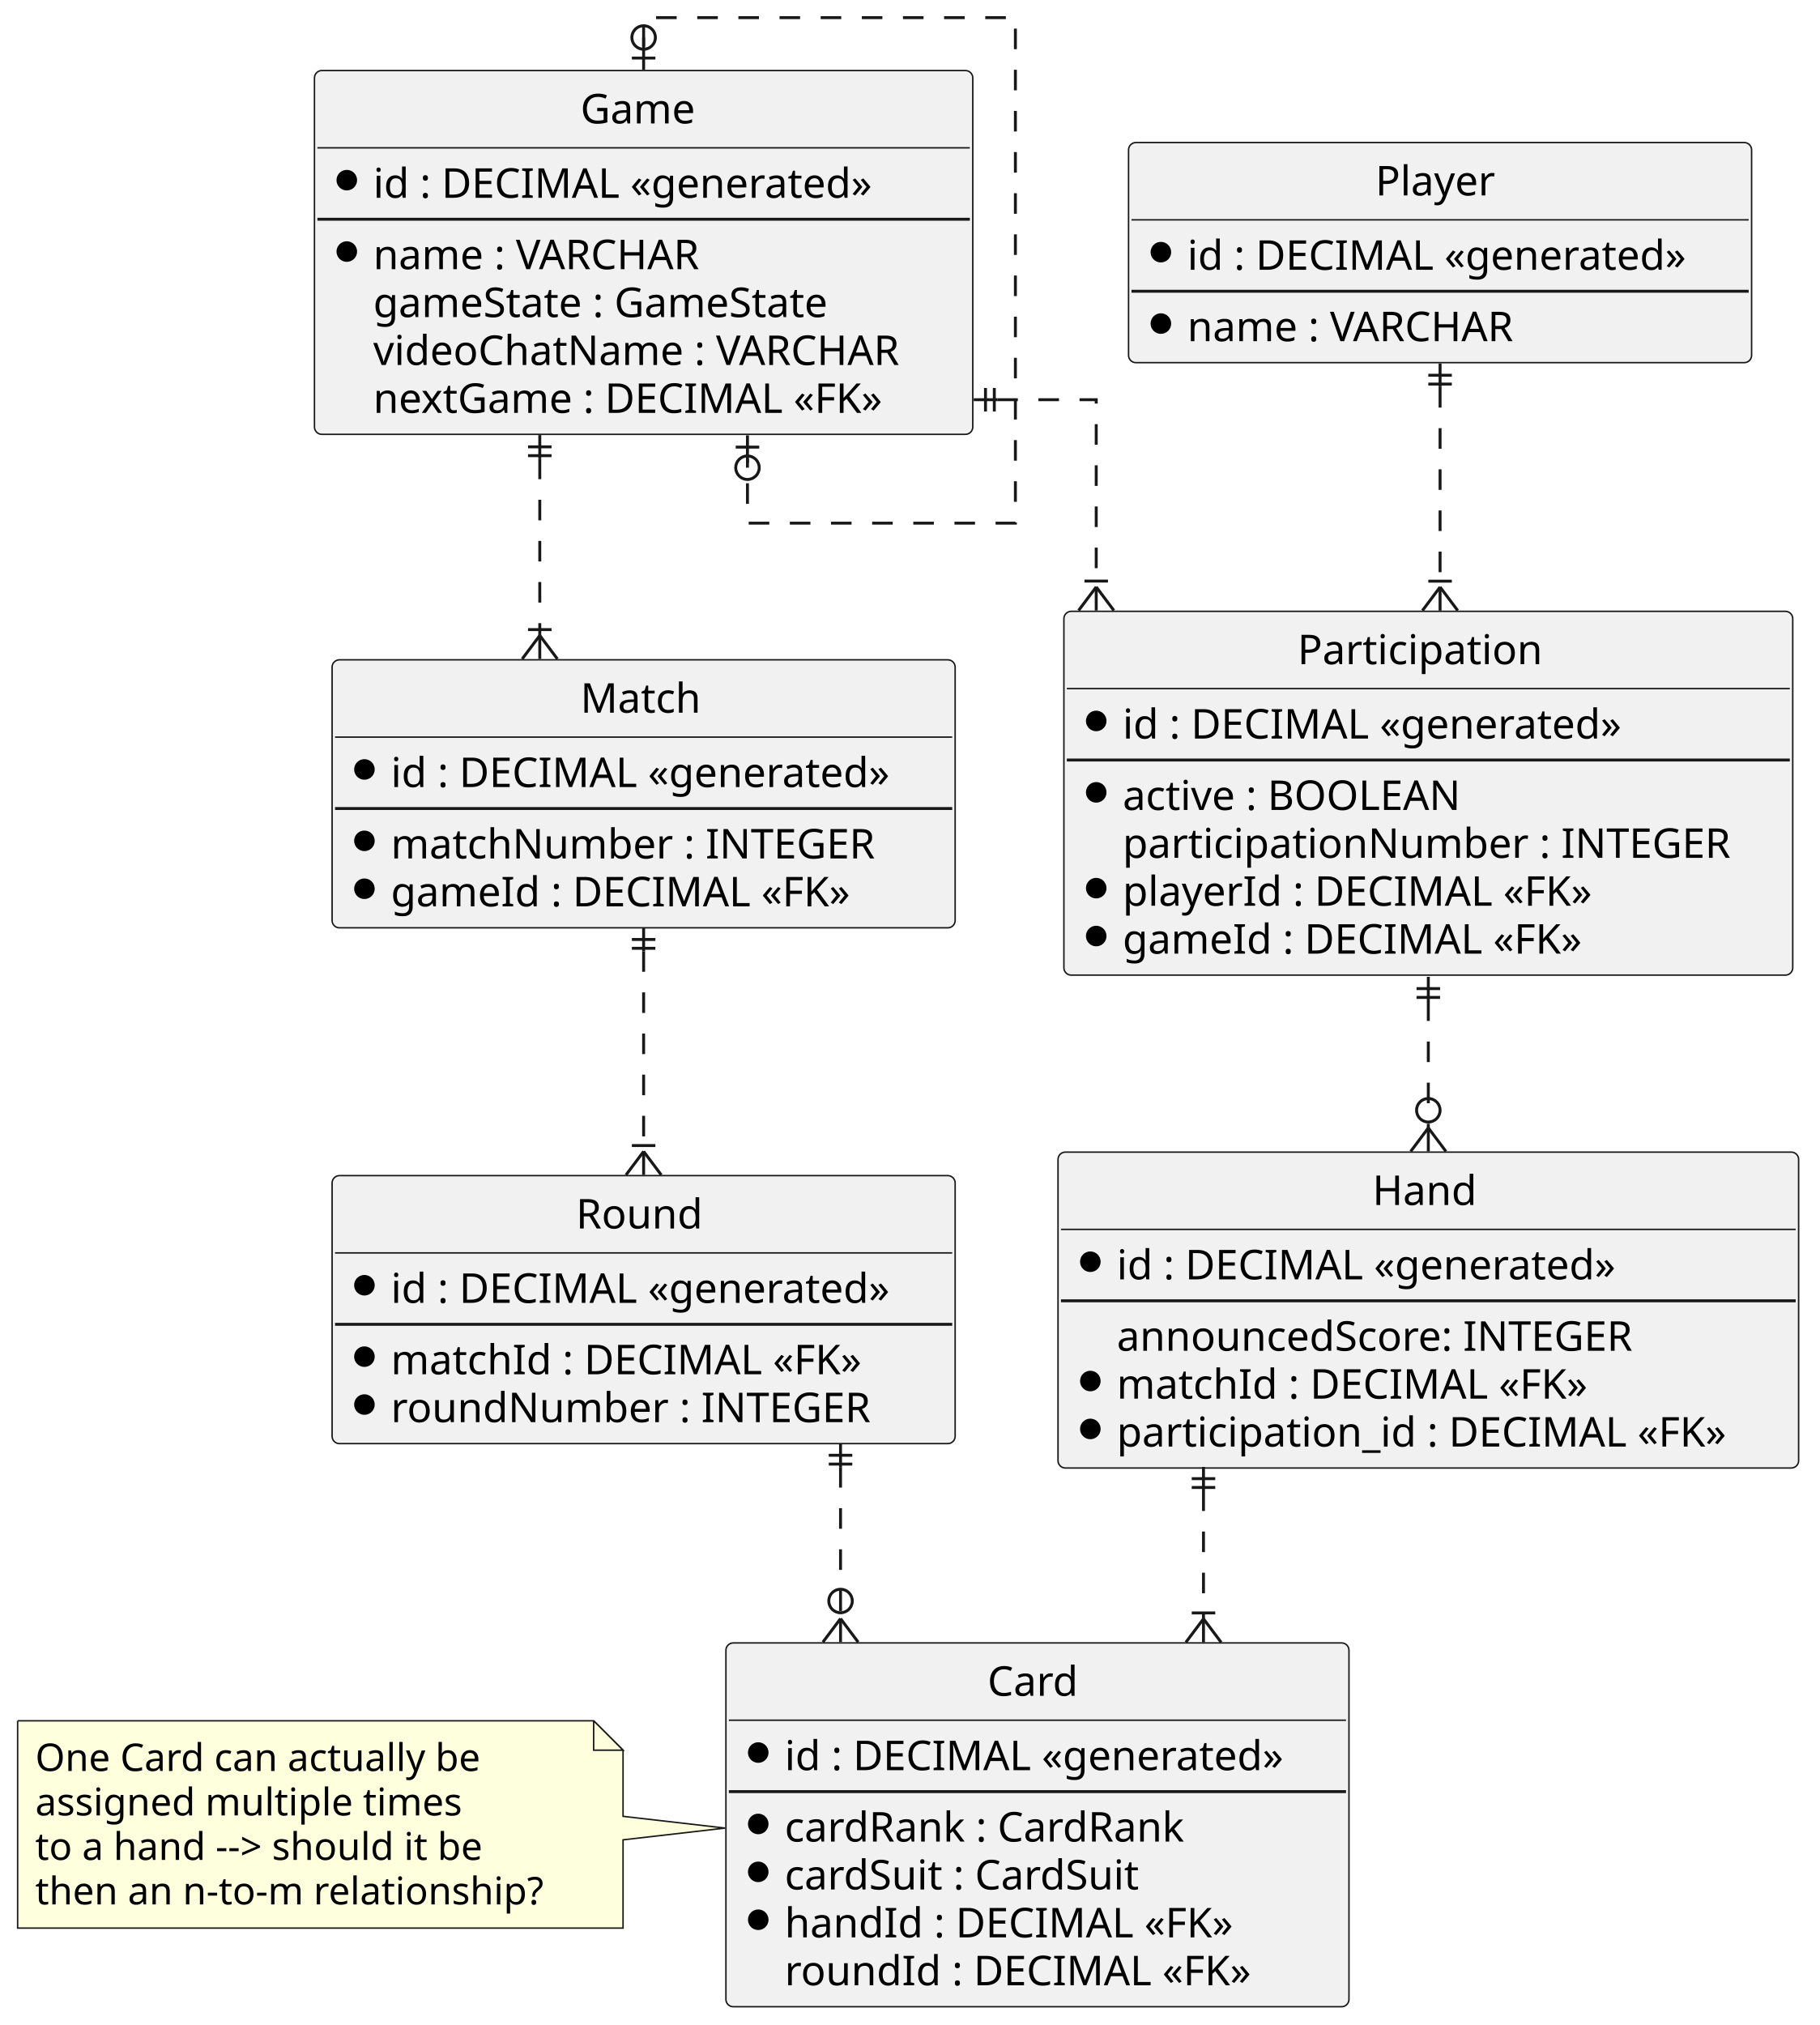
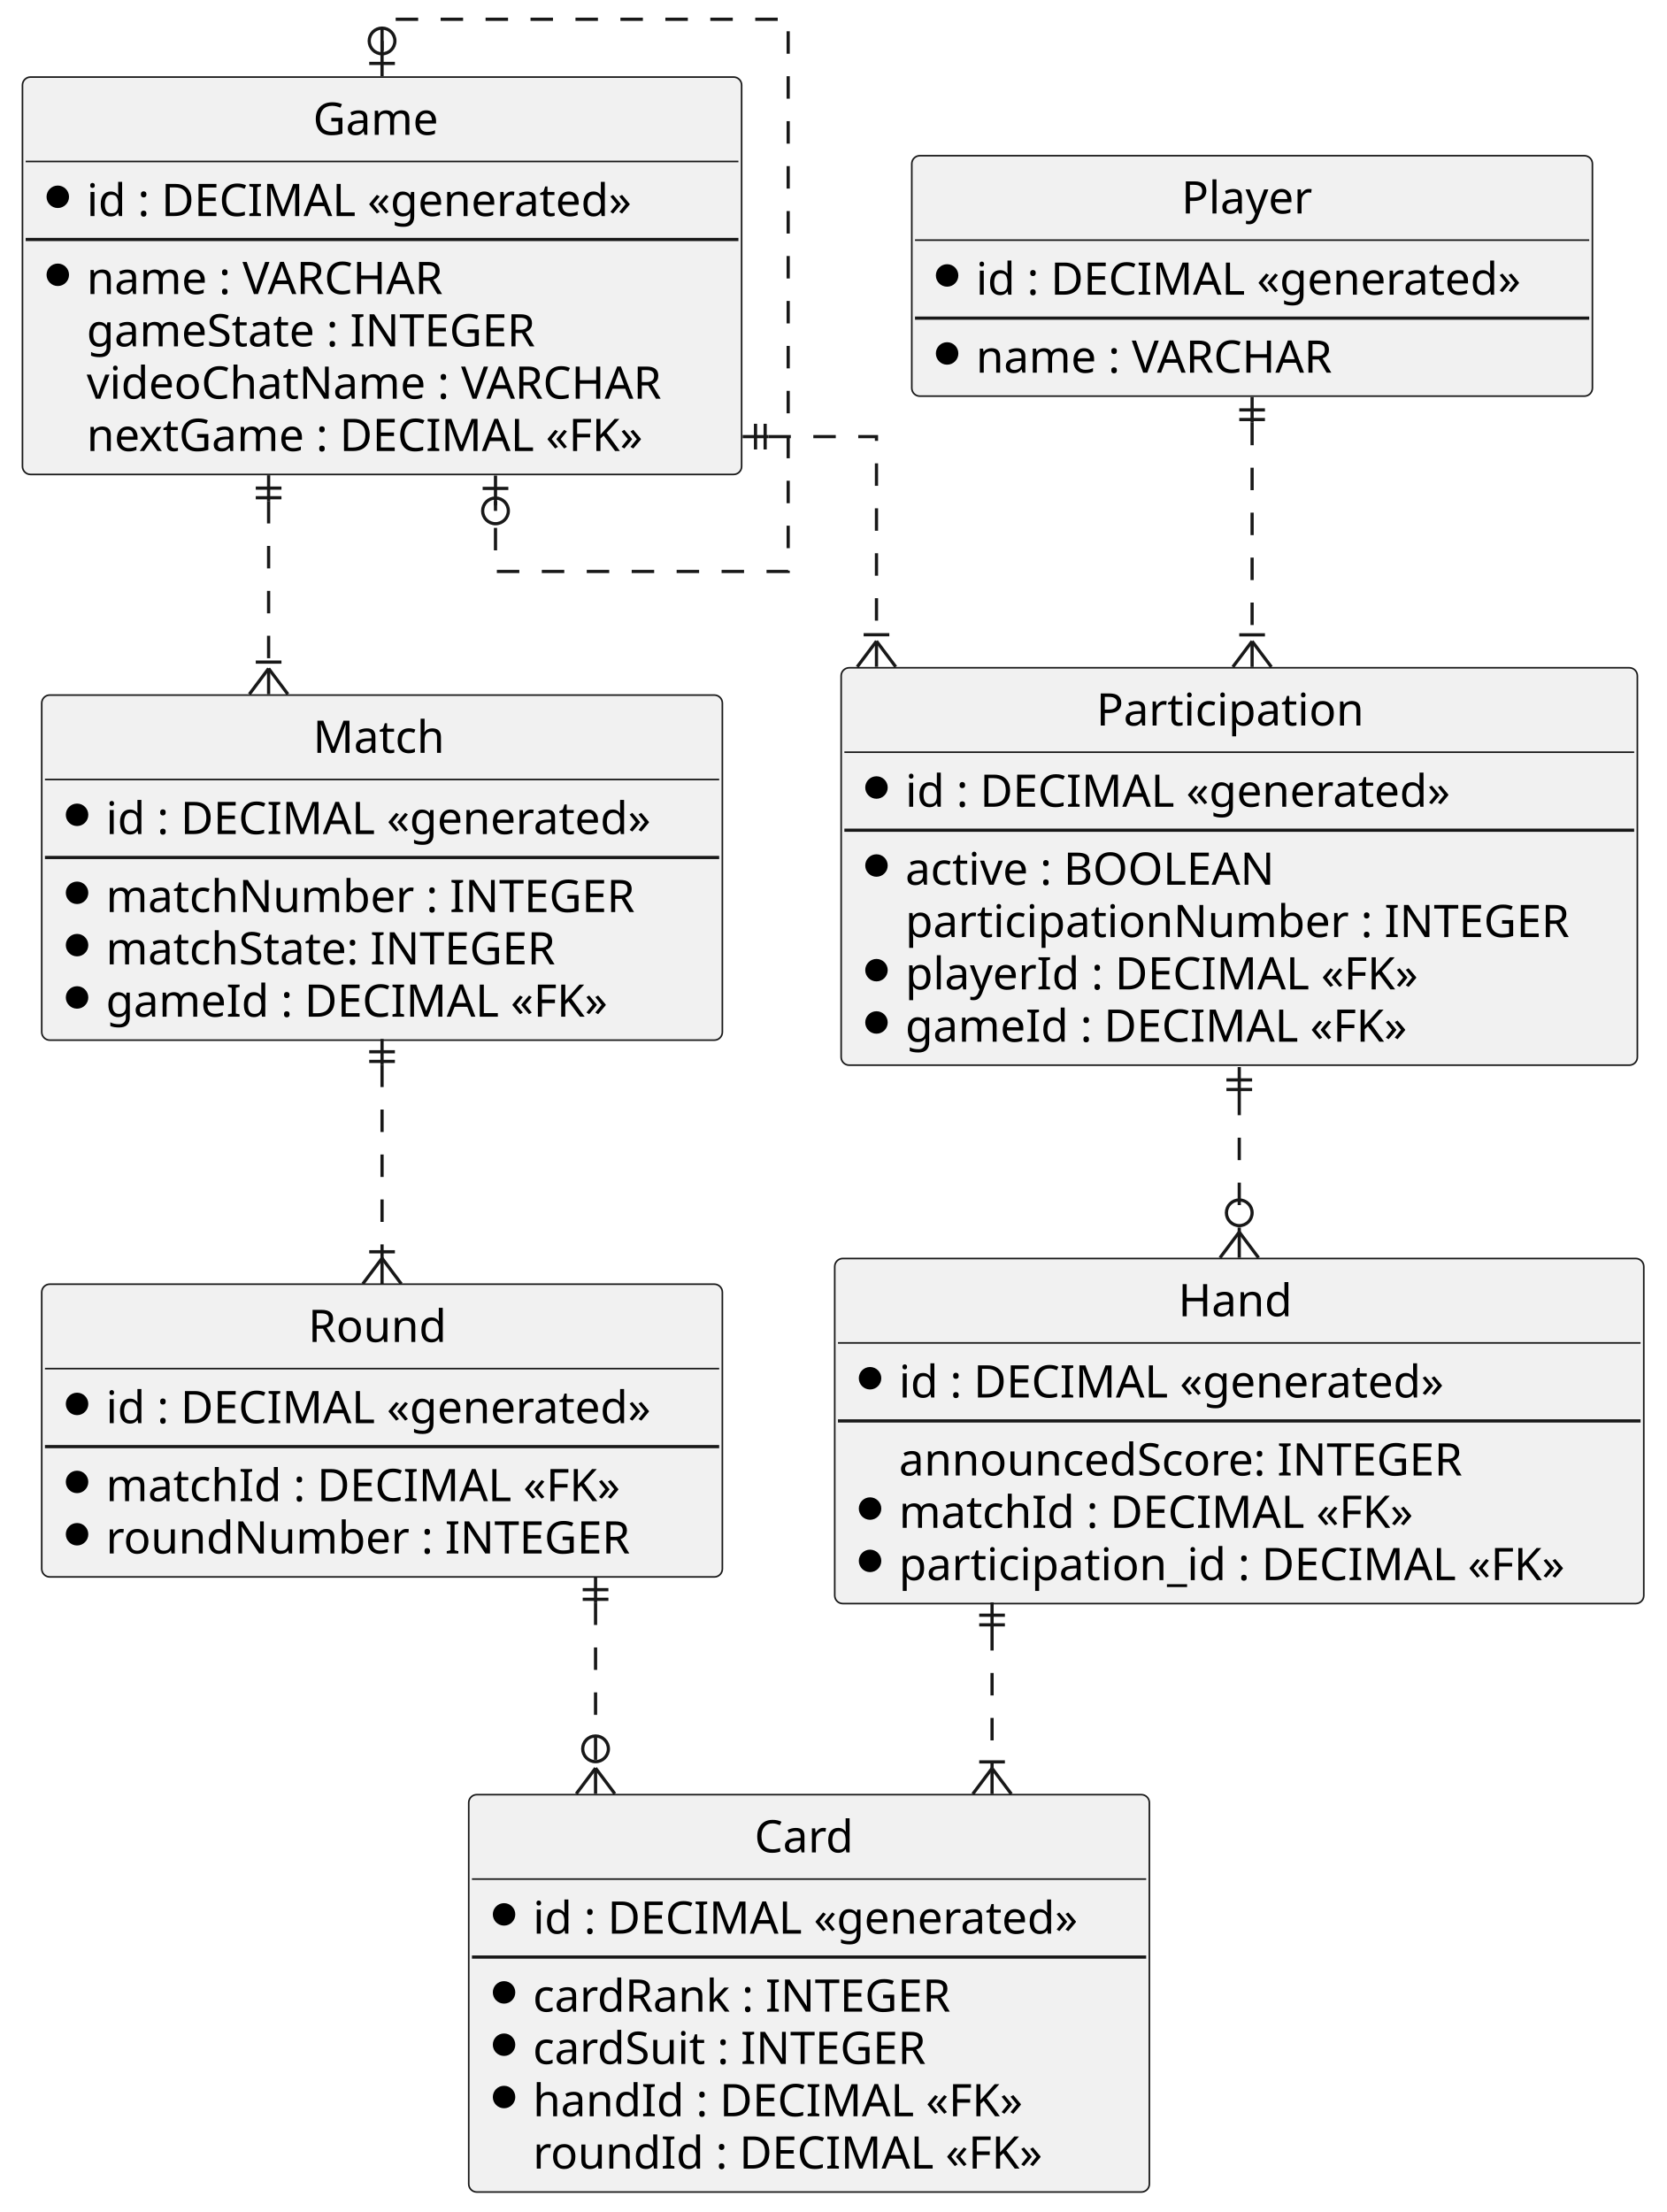
- <svg xmlns="http://www.w3.org/2000/svg" contentStyleType="text/css" height="689px" preserveAspectRatio="none" style="width:619px;height:689px;background:#FFFFFF;" version="1.1" viewBox="0 0 619 689" width="619px" zoomAndPan="magnify">
+ <svg xmlns="http://www.w3.org/2000/svg" contentStyleType="text/css" height="689px" preserveAspectRatio="none" style="width:519px;height:689px;background:#FFFFFF;" version="1.1" viewBox="0 0 519 689" width="519px" zoomAndPan="magnify">
  <defs />
  <g>
    <g id="elem_card">
-       <rect codeLine="8" fill="#F1F1F1" height="123.781" id="card" rx="2.5" ry="2.5" style="stroke:#181818;stroke-width:0.5;" width="212" x="247" y="559" />
-       <text fill="#000000" font-family="sans-serif" font-size="14" lengthAdjust="spacing" textLength="34" x="336" y="576.995">Card</text>
-       <line style="stroke:#181818;stroke-width:0.5;" x1="248" x2="458" y1="585.297" y2="585.297" />
-       <ellipse cx="258" cy="596.297" fill="#000000" rx="3" ry="3" style="stroke:#000000;stroke-width:1.0;" />
-       <text fill="#000000" font-family="sans-serif" font-size="14" lengthAdjust="spacing" textLength="186" x="267" y="602.292">id : DECIMAL «generated»</text>
-       <line style="stroke:#181818;stroke-width:1.0;" x1="248" x2="458" y1="609.594" y2="609.594" />
-       <ellipse cx="258" cy="620.594" fill="#000000" rx="3" ry="3" style="stroke:#000000;stroke-width:1.0;" />
-       <text fill="#000000" font-family="sans-serif" font-size="14" lengthAdjust="spacing" textLength="151" x="267" y="626.589">cardRank : CardRank</text>
-       <ellipse cx="258" cy="636.891" fill="#000000" rx="3" ry="3" style="stroke:#000000;stroke-width:1.0;" />
-       <text fill="#000000" font-family="sans-serif" font-size="14" lengthAdjust="spacing" textLength="133" x="267" y="642.886">cardSuit : CardSuit</text>
-       <ellipse cx="258" cy="653.188" fill="#000000" rx="3" ry="3" style="stroke:#000000;stroke-width:1.0;" />
-       <text fill="#000000" font-family="sans-serif" font-size="14" lengthAdjust="spacing" textLength="165" x="267" y="659.183">handId : DECIMAL «FK»</text>
-       <text fill="#000000" font-family="sans-serif" font-size="14" lengthAdjust="spacing" textLength="171" x="267" y="675.48">roundId : DECIMAL «FK»</text>
-     </g>
-     <g id="elem_GMN22576">
-       <path d="M6,585.5 L6,656.031 A0,0 0 0 0 6,656.031 L212,656.031 A0,0 0 0 0 212,656.031 L212,626 L246.727,622 L212,618 L212,595.5 L202,585.5 L6,585.5 A0,0 0 0 0 6,585.5 " fill="#FEFFDD" style="stroke:#181818;stroke-width:0.5;" />
-       <path d="M202,585.5 L202,595.5 L212,595.5 L202,585.5 " fill="#FEFFDD" style="stroke:#181818;stroke-width:0.5;" />
-       <text fill="#000000" font-family="sans-serif" font-size="13" lengthAdjust="spacing" textLength="163" x="12" y="602.567">One Card can actually be</text>
-       <text fill="#000000" font-family="sans-serif" font-size="13" lengthAdjust="spacing" textLength="157" x="12" y="617.7">assigned multiple times</text>
-       <text fill="#000000" font-family="sans-serif" font-size="13" lengthAdjust="spacing" textLength="166" x="12" y="632.832">to a hand --&gt; should it be</text>
-       <text fill="#000000" font-family="sans-serif" font-size="13" lengthAdjust="spacing" textLength="185" x="12" y="647.965">then an n-to-m relationship?</text>
+       <rect codeLine="8" fill="#F1F1F1" height="123.781" id="card" rx="2.5" ry="2.5" style="stroke:#181818;stroke-width:0.5;" width="212" x="146" y="559" />
+       <text fill="#000000" font-family="sans-serif" font-size="14" lengthAdjust="spacing" textLength="34" x="235" y="576.995">Card</text>
+       <line style="stroke:#181818;stroke-width:0.5;" x1="147" x2="357" y1="585.297" y2="585.297" />
+       <ellipse cx="157" cy="596.297" fill="#000000" rx="3" ry="3" style="stroke:#000000;stroke-width:1.0;" />
+       <text fill="#000000" font-family="sans-serif" font-size="14" lengthAdjust="spacing" textLength="186" x="166" y="602.292">id : DECIMAL «generated»</text>
+       <line style="stroke:#181818;stroke-width:1.0;" x1="147" x2="357" y1="609.594" y2="609.594" />
+       <ellipse cx="157" cy="620.594" fill="#000000" rx="3" ry="3" style="stroke:#000000;stroke-width:1.0;" />
+       <text fill="#000000" font-family="sans-serif" font-size="14" lengthAdjust="spacing" textLength="143" x="166" y="626.589">cardRank : INTEGER</text>
+       <ellipse cx="157" cy="636.891" fill="#000000" rx="3" ry="3" style="stroke:#000000;stroke-width:1.0;" />
+       <text fill="#000000" font-family="sans-serif" font-size="14" lengthAdjust="spacing" textLength="134" x="166" y="642.886">cardSuit : INTEGER</text>
+       <ellipse cx="157" cy="653.188" fill="#000000" rx="3" ry="3" style="stroke:#000000;stroke-width:1.0;" />
+       <text fill="#000000" font-family="sans-serif" font-size="14" lengthAdjust="spacing" textLength="165" x="166" y="659.183">handId : DECIMAL «FK»</text>
+       <text fill="#000000" font-family="sans-serif" font-size="14" lengthAdjust="spacing" textLength="171" x="166" y="675.48">roundId : DECIMAL «FK»</text>
    </g>
    <g id="elem_game">
-       <rect codeLine="19" fill="#F1F1F1" height="123.781" id="game" rx="2.5" ry="2.5" style="stroke:#181818;stroke-width:0.5;" width="224" x="107" y="24" />
-       <text fill="#000000" font-family="sans-serif" font-size="14" lengthAdjust="spacing" textLength="43" x="197.5" y="41.995">Game</text>
-       <line style="stroke:#181818;stroke-width:0.5;" x1="108" x2="330" y1="50.297" y2="50.297" />
-       <ellipse cx="118" cy="61.297" fill="#000000" rx="3" ry="3" style="stroke:#000000;stroke-width:1.0;" />
-       <text fill="#000000" font-family="sans-serif" font-size="14" lengthAdjust="spacing" textLength="186" x="127" y="67.292">id : DECIMAL «generated»</text>
-       <line style="stroke:#181818;stroke-width:1.0;" x1="108" x2="330" y1="74.594" y2="74.594" />
-       <ellipse cx="118" cy="85.594" fill="#000000" rx="3" ry="3" style="stroke:#000000;stroke-width:1.0;" />
-       <text fill="#000000" font-family="sans-serif" font-size="14" lengthAdjust="spacing" textLength="125" x="127" y="91.589">name : VARCHAR</text>
-       <text fill="#000000" font-family="sans-serif" font-size="14" lengthAdjust="spacing" textLength="171" x="127" y="107.886">gameState : GameState</text>
-       <text fill="#000000" font-family="sans-serif" font-size="14" lengthAdjust="spacing" textLength="198" x="127" y="124.183">videoChatName : VARCHAR</text>
-       <text fill="#000000" font-family="sans-serif" font-size="14" lengthAdjust="spacing" textLength="190" x="127" y="140.48">nextGame : DECIMAL «FK»</text>
+       <rect codeLine="17" fill="#F1F1F1" height="123.781" id="game" rx="2.5" ry="2.5" style="stroke:#181818;stroke-width:0.5;" width="224" x="7" y="24" />
+       <text fill="#000000" font-family="sans-serif" font-size="14" lengthAdjust="spacing" textLength="43" x="97.5" y="41.995">Game</text>
+       <line style="stroke:#181818;stroke-width:0.5;" x1="8" x2="230" y1="50.297" y2="50.297" />
+       <ellipse cx="18" cy="61.297" fill="#000000" rx="3" ry="3" style="stroke:#000000;stroke-width:1.0;" />
+       <text fill="#000000" font-family="sans-serif" font-size="14" lengthAdjust="spacing" textLength="186" x="27" y="67.292">id : DECIMAL «generated»</text>
+       <line style="stroke:#181818;stroke-width:1.0;" x1="8" x2="230" y1="74.594" y2="74.594" />
+       <ellipse cx="18" cy="85.594" fill="#000000" rx="3" ry="3" style="stroke:#000000;stroke-width:1.0;" />
+       <text fill="#000000" font-family="sans-serif" font-size="14" lengthAdjust="spacing" textLength="125" x="27" y="91.589">name : VARCHAR</text>
+       <text fill="#000000" font-family="sans-serif" font-size="14" lengthAdjust="spacing" textLength="153" x="27" y="107.886">gameState : INTEGER</text>
+       <text fill="#000000" font-family="sans-serif" font-size="14" lengthAdjust="spacing" textLength="198" x="27" y="124.183">videoChatName : VARCHAR</text>
+       <text fill="#000000" font-family="sans-serif" font-size="14" lengthAdjust="spacing" textLength="190" x="27" y="140.48">nextGame : DECIMAL «FK»</text>
    </g>
    <g id="elem_hand">
-       <rect codeLine="37" fill="#F1F1F1" height="107.484" id="hand" rx="2.5" ry="2.5" style="stroke:#181818;stroke-width:0.5;" width="252" x="360" y="392" />
-       <text fill="#000000" font-family="sans-serif" font-size="14" lengthAdjust="spacing" textLength="38" x="467" y="409.995">Hand</text>
-       <line style="stroke:#181818;stroke-width:0.5;" x1="361" x2="611" y1="418.297" y2="418.297" />
-       <ellipse cx="371" cy="429.297" fill="#000000" rx="3" ry="3" style="stroke:#000000;stroke-width:1.0;" />
-       <text fill="#000000" font-family="sans-serif" font-size="14" lengthAdjust="spacing" textLength="186" x="380" y="435.292">id : DECIMAL «generated»</text>
-       <line style="stroke:#181818;stroke-width:1.0;" x1="361" x2="611" y1="442.594" y2="442.594" />
-       <text fill="#000000" font-family="sans-serif" font-size="14" lengthAdjust="spacing" textLength="192" x="380" y="459.589">announcedScore: INTEGER</text>
-       <ellipse cx="371" cy="469.891" fill="#000000" rx="3" ry="3" style="stroke:#000000;stroke-width:1.0;" />
-       <text fill="#000000" font-family="sans-serif" font-size="14" lengthAdjust="spacing" textLength="174" x="380" y="475.886">matchId : DECIMAL «FK»</text>
-       <ellipse cx="371" cy="486.188" fill="#000000" rx="3" ry="3" style="stroke:#000000;stroke-width:1.0;" />
-       <text fill="#000000" font-family="sans-serif" font-size="14" lengthAdjust="spacing" textLength="226" x="380" y="492.183">participation_id : DECIMAL «FK»</text>
+       <rect codeLine="35" fill="#F1F1F1" height="107.484" id="hand" rx="2.5" ry="2.5" style="stroke:#181818;stroke-width:0.5;" width="252" x="260" y="392" />
+       <text fill="#000000" font-family="sans-serif" font-size="14" lengthAdjust="spacing" textLength="38" x="367" y="409.995">Hand</text>
+       <line style="stroke:#181818;stroke-width:0.5;" x1="261" x2="511" y1="418.297" y2="418.297" />
+       <ellipse cx="271" cy="429.297" fill="#000000" rx="3" ry="3" style="stroke:#000000;stroke-width:1.0;" />
+       <text fill="#000000" font-family="sans-serif" font-size="14" lengthAdjust="spacing" textLength="186" x="280" y="435.292">id : DECIMAL «generated»</text>
+       <line style="stroke:#181818;stroke-width:1.0;" x1="261" x2="511" y1="442.594" y2="442.594" />
+       <text fill="#000000" font-family="sans-serif" font-size="14" lengthAdjust="spacing" textLength="192" x="280" y="459.589">announcedScore: INTEGER</text>
+       <ellipse cx="271" cy="469.891" fill="#000000" rx="3" ry="3" style="stroke:#000000;stroke-width:1.0;" />
+       <text fill="#000000" font-family="sans-serif" font-size="14" lengthAdjust="spacing" textLength="174" x="280" y="475.886">matchId : DECIMAL «FK»</text>
+       <ellipse cx="271" cy="486.188" fill="#000000" rx="3" ry="3" style="stroke:#000000;stroke-width:1.0;" />
+       <text fill="#000000" font-family="sans-serif" font-size="14" lengthAdjust="spacing" textLength="226" x="280" y="492.183">participation_id : DECIMAL «FK»</text>
    </g>
    <g id="elem_match">
-       <rect codeLine="45" fill="#F1F1F1" height="91.188" id="match" rx="2.5" ry="2.5" style="stroke:#181818;stroke-width:0.5;" width="212" x="113" y="224.5" />
-       <text fill="#000000" font-family="sans-serif" font-size="14" lengthAdjust="spacing" textLength="43" x="197.5" y="242.495">Match</text>
-       <line style="stroke:#181818;stroke-width:0.5;" x1="114" x2="324" y1="250.797" y2="250.797" />
-       <ellipse cx="124" cy="261.797" fill="#000000" rx="3" ry="3" style="stroke:#000000;stroke-width:1.0;" />
-       <text fill="#000000" font-family="sans-serif" font-size="14" lengthAdjust="spacing" textLength="186" x="133" y="267.792">id : DECIMAL «generated»</text>
-       <line style="stroke:#181818;stroke-width:1.0;" x1="114" x2="324" y1="275.094" y2="275.094" />
-       <ellipse cx="124" cy="286.094" fill="#000000" rx="3" ry="3" style="stroke:#000000;stroke-width:1.0;" />
-       <text fill="#000000" font-family="sans-serif" font-size="14" lengthAdjust="spacing" textLength="177" x="133" y="292.089">matchNumber : INTEGER</text>
-       <ellipse cx="124" cy="302.391" fill="#000000" rx="3" ry="3" style="stroke:#000000;stroke-width:1.0;" />
-       <text fill="#000000" font-family="sans-serif" font-size="14" lengthAdjust="spacing" textLength="170" x="133" y="308.386">gameId : DECIMAL «FK»</text>
+       <rect codeLine="43" fill="#F1F1F1" height="107.484" id="match" rx="2.5" ry="2.5" style="stroke:#181818;stroke-width:0.5;" width="212" x="13" y="216.5" />
+       <text fill="#000000" font-family="sans-serif" font-size="14" lengthAdjust="spacing" textLength="43" x="97.5" y="234.495">Match</text>
+       <line style="stroke:#181818;stroke-width:0.5;" x1="14" x2="224" y1="242.797" y2="242.797" />
+       <ellipse cx="24" cy="253.797" fill="#000000" rx="3" ry="3" style="stroke:#000000;stroke-width:1.0;" />
+       <text fill="#000000" font-family="sans-serif" font-size="14" lengthAdjust="spacing" textLength="186" x="33" y="259.792">id : DECIMAL «generated»</text>
+       <line style="stroke:#181818;stroke-width:1.0;" x1="14" x2="224" y1="267.094" y2="267.094" />
+       <ellipse cx="24" cy="278.094" fill="#000000" rx="3" ry="3" style="stroke:#000000;stroke-width:1.0;" />
+       <text fill="#000000" font-family="sans-serif" font-size="14" lengthAdjust="spacing" textLength="177" x="33" y="284.089">matchNumber : INTEGER</text>
+       <ellipse cx="24" cy="294.391" fill="#000000" rx="3" ry="3" style="stroke:#000000;stroke-width:1.0;" />
+       <text fill="#000000" font-family="sans-serif" font-size="14" lengthAdjust="spacing" textLength="153" x="33" y="300.386">matchState: INTEGER</text>
+       <ellipse cx="24" cy="310.688" fill="#000000" rx="3" ry="3" style="stroke:#000000;stroke-width:1.0;" />
+       <text fill="#000000" font-family="sans-serif" font-size="14" lengthAdjust="spacing" textLength="170" x="33" y="316.683">gameId : DECIMAL «FK»</text>
    </g>
    <g id="elem_participation">
-       <rect codeLine="52" fill="#F1F1F1" height="123.781" id="participation" rx="2.5" ry="2.5" style="stroke:#181818;stroke-width:0.5;" width="248" x="362" y="208" />
-       <text fill="#000000" font-family="sans-serif" font-size="14" lengthAdjust="spacing" textLength="89" x="441.5" y="225.995">Participation</text>
-       <line style="stroke:#181818;stroke-width:0.5;" x1="363" x2="609" y1="234.297" y2="234.297" />
-       <ellipse cx="373" cy="245.297" fill="#000000" rx="3" ry="3" style="stroke:#000000;stroke-width:1.0;" />
-       <text fill="#000000" font-family="sans-serif" font-size="14" lengthAdjust="spacing" textLength="186" x="382" y="251.292">id : DECIMAL «generated»</text>
-       <line style="stroke:#181818;stroke-width:1.0;" x1="363" x2="609" y1="258.594" y2="258.594" />
-       <ellipse cx="373" cy="269.594" fill="#000000" rx="3" ry="3" style="stroke:#000000;stroke-width:1.0;" />
-       <text fill="#000000" font-family="sans-serif" font-size="14" lengthAdjust="spacing" textLength="125" x="382" y="275.589">active : BOOLEAN</text>
-       <text fill="#000000" font-family="sans-serif" font-size="14" lengthAdjust="spacing" textLength="222" x="382" y="291.886">participationNumber : INTEGER</text>
-       <ellipse cx="373" cy="302.188" fill="#000000" rx="3" ry="3" style="stroke:#000000;stroke-width:1.0;" />
-       <text fill="#000000" font-family="sans-serif" font-size="14" lengthAdjust="spacing" textLength="174" x="382" y="308.183">playerId : DECIMAL «FK»</text>
-       <ellipse cx="373" cy="318.484" fill="#000000" rx="3" ry="3" style="stroke:#000000;stroke-width:1.0;" />
-       <text fill="#000000" font-family="sans-serif" font-size="14" lengthAdjust="spacing" textLength="170" x="382" y="324.479">gameId : DECIMAL «FK»</text>
+       <rect codeLine="51" fill="#F1F1F1" height="123.781" id="participation" rx="2.5" ry="2.5" style="stroke:#181818;stroke-width:0.5;" width="248" x="262" y="208" />
+       <text fill="#000000" font-family="sans-serif" font-size="14" lengthAdjust="spacing" textLength="89" x="341.5" y="225.995">Participation</text>
+       <line style="stroke:#181818;stroke-width:0.5;" x1="263" x2="509" y1="234.297" y2="234.297" />
+       <ellipse cx="273" cy="245.297" fill="#000000" rx="3" ry="3" style="stroke:#000000;stroke-width:1.0;" />
+       <text fill="#000000" font-family="sans-serif" font-size="14" lengthAdjust="spacing" textLength="186" x="282" y="251.292">id : DECIMAL «generated»</text>
+       <line style="stroke:#181818;stroke-width:1.0;" x1="263" x2="509" y1="258.594" y2="258.594" />
+       <ellipse cx="273" cy="269.594" fill="#000000" rx="3" ry="3" style="stroke:#000000;stroke-width:1.0;" />
+       <text fill="#000000" font-family="sans-serif" font-size="14" lengthAdjust="spacing" textLength="125" x="282" y="275.589">active : BOOLEAN</text>
+       <text fill="#000000" font-family="sans-serif" font-size="14" lengthAdjust="spacing" textLength="222" x="282" y="291.886">participationNumber : INTEGER</text>
+       <ellipse cx="273" cy="302.188" fill="#000000" rx="3" ry="3" style="stroke:#000000;stroke-width:1.0;" />
+       <text fill="#000000" font-family="sans-serif" font-size="14" lengthAdjust="spacing" textLength="174" x="282" y="308.183">playerId : DECIMAL «FK»</text>
+       <ellipse cx="273" cy="318.484" fill="#000000" rx="3" ry="3" style="stroke:#000000;stroke-width:1.0;" />
+       <text fill="#000000" font-family="sans-serif" font-size="14" lengthAdjust="spacing" textLength="170" x="282" y="324.479">gameId : DECIMAL «FK»</text>
    </g>
    <g id="elem_player">
-       <rect codeLine="62" fill="#F1F1F1" height="74.891" id="player" rx="2.5" ry="2.5" style="stroke:#181818;stroke-width:0.5;" width="212" x="384" y="48.5" />
-       <text fill="#000000" font-family="sans-serif" font-size="14" lengthAdjust="spacing" textLength="44" x="468" y="66.495">Player</text>
-       <line style="stroke:#181818;stroke-width:0.5;" x1="385" x2="595" y1="74.797" y2="74.797" />
-       <ellipse cx="395" cy="85.797" fill="#000000" rx="3" ry="3" style="stroke:#000000;stroke-width:1.0;" />
-       <text fill="#000000" font-family="sans-serif" font-size="14" lengthAdjust="spacing" textLength="186" x="404" y="91.792">id : DECIMAL «generated»</text>
-       <line style="stroke:#181818;stroke-width:1.0;" x1="385" x2="595" y1="99.094" y2="99.094" />
-       <ellipse cx="395" cy="110.094" fill="#000000" rx="3" ry="3" style="stroke:#000000;stroke-width:1.0;" />
-       <text fill="#000000" font-family="sans-serif" font-size="14" lengthAdjust="spacing" textLength="125" x="404" y="116.089">name : VARCHAR</text>
+       <rect codeLine="61" fill="#F1F1F1" height="74.891" id="player" rx="2.5" ry="2.5" style="stroke:#181818;stroke-width:0.5;" width="212" x="284" y="48.5" />
+       <text fill="#000000" font-family="sans-serif" font-size="14" lengthAdjust="spacing" textLength="44" x="368" y="66.495">Player</text>
+       <line style="stroke:#181818;stroke-width:0.5;" x1="285" x2="495" y1="74.797" y2="74.797" />
+       <ellipse cx="295" cy="85.797" fill="#000000" rx="3" ry="3" style="stroke:#000000;stroke-width:1.0;" />
+       <text fill="#000000" font-family="sans-serif" font-size="14" lengthAdjust="spacing" textLength="186" x="304" y="91.792">id : DECIMAL «generated»</text>
+       <line style="stroke:#181818;stroke-width:1.0;" x1="285" x2="495" y1="99.094" y2="99.094" />
+       <ellipse cx="295" cy="110.094" fill="#000000" rx="3" ry="3" style="stroke:#000000;stroke-width:1.0;" />
+       <text fill="#000000" font-family="sans-serif" font-size="14" lengthAdjust="spacing" textLength="125" x="304" y="116.089">name : VARCHAR</text>
    </g>
    <g id="elem_round">
-       <rect codeLine="68" fill="#F1F1F1" height="91.188" id="round" rx="2.5" ry="2.5" style="stroke:#181818;stroke-width:0.5;" width="212" x="113" y="400" />
-       <text fill="#000000" font-family="sans-serif" font-size="14" lengthAdjust="spacing" textLength="46" x="196" y="417.995">Round</text>
-       <line style="stroke:#181818;stroke-width:0.5;" x1="114" x2="324" y1="426.297" y2="426.297" />
-       <ellipse cx="124" cy="437.297" fill="#000000" rx="3" ry="3" style="stroke:#000000;stroke-width:1.0;" />
-       <text fill="#000000" font-family="sans-serif" font-size="14" lengthAdjust="spacing" textLength="186" x="133" y="443.292">id : DECIMAL «generated»</text>
-       <line style="stroke:#181818;stroke-width:1.0;" x1="114" x2="324" y1="450.594" y2="450.594" />
-       <ellipse cx="124" cy="461.594" fill="#000000" rx="3" ry="3" style="stroke:#000000;stroke-width:1.0;" />
-       <text fill="#000000" font-family="sans-serif" font-size="14" lengthAdjust="spacing" textLength="174" x="133" y="467.589">matchId : DECIMAL «FK»</text>
-       <ellipse cx="124" cy="477.891" fill="#000000" rx="3" ry="3" style="stroke:#000000;stroke-width:1.0;" />
-       <text fill="#000000" font-family="sans-serif" font-size="14" lengthAdjust="spacing" textLength="174" x="133" y="483.886">roundNumber : INTEGER</text>
+       <rect codeLine="67" fill="#F1F1F1" height="91.188" id="round" rx="2.5" ry="2.5" style="stroke:#181818;stroke-width:0.5;" width="212" x="13" y="400" />
+       <text fill="#000000" font-family="sans-serif" font-size="14" lengthAdjust="spacing" textLength="46" x="96" y="417.995">Round</text>
+       <line style="stroke:#181818;stroke-width:0.5;" x1="14" x2="224" y1="426.297" y2="426.297" />
+       <ellipse cx="24" cy="437.297" fill="#000000" rx="3" ry="3" style="stroke:#000000;stroke-width:1.0;" />
+       <text fill="#000000" font-family="sans-serif" font-size="14" lengthAdjust="spacing" textLength="186" x="33" y="443.292">id : DECIMAL «generated»</text>
+       <line style="stroke:#181818;stroke-width:1.0;" x1="14" x2="224" y1="450.594" y2="450.594" />
+       <ellipse cx="24" cy="461.594" fill="#000000" rx="3" ry="3" style="stroke:#000000;stroke-width:1.0;" />
+       <text fill="#000000" font-family="sans-serif" font-size="14" lengthAdjust="spacing" textLength="174" x="33" y="467.589">matchId : DECIMAL «FK»</text>
+       <ellipse cx="24" cy="477.891" fill="#000000" rx="3" ry="3" style="stroke:#000000;stroke-width:1.0;" />
+       <text fill="#000000" font-family="sans-serif" font-size="14" lengthAdjust="spacing" textLength="174" x="33" y="483.886">roundNumber : INTEGER</text>
    </g>
    <g id="link_round_card">
-       <path codeLine="75" d="M286,499.152 C286,499.152 286,550.731 286,550.731 " fill="none" id="round-card" style="stroke:#181818;stroke-width:1.0;stroke-dasharray:7.0,7.0;" />
-       <line style="stroke:#181818;stroke-width:1.0;" x1="286" x2="292" y1="550.731" y2="558.731" />
-       <line style="stroke:#181818;stroke-width:1.0;" x1="286" x2="280" y1="550.731" y2="558.731" />
-       <line style="stroke:#181818;stroke-width:1.0;" x1="286" x2="286" y1="550.731" y2="558.731" />
-       <ellipse cx="286" cy="544.731" fill="none" rx="4" ry="4" style="stroke:#181818;stroke-width:1.0;" />
-       <line style="stroke:#181818;stroke-width:1.0;" x1="282" x2="290" y1="495.152" y2="495.152" />
-       <line style="stroke:#181818;stroke-width:1.0;" x1="282" x2="290" y1="498.152" y2="498.152" />
-       <line style="stroke:#181818;stroke-width:1.0;" x1="286" x2="286" y1="499.152" y2="491.152" />
+       <path codeLine="74" d="M185.5,499.152 C185.5,499.152 185.5,550.731 185.5,550.731 " fill="none" id="round-card" style="stroke:#181818;stroke-width:1.0;stroke-dasharray:7.0,7.0;" />
+       <line style="stroke:#181818;stroke-width:1.0;" x1="185.5" x2="191.5" y1="550.731" y2="558.731" />
+       <line style="stroke:#181818;stroke-width:1.0;" x1="185.5" x2="179.5" y1="550.731" y2="558.731" />
+       <line style="stroke:#181818;stroke-width:1.0;" x1="185.5" x2="185.5" y1="550.731" y2="558.731" />
+       <ellipse cx="185.5" cy="544.731" fill="none" rx="4" ry="4" style="stroke:#181818;stroke-width:1.0;" />
+       <line style="stroke:#181818;stroke-width:1.0;" x1="181.5" x2="189.5" y1="495.152" y2="495.152" />
+       <line style="stroke:#181818;stroke-width:1.0;" x1="181.5" x2="189.5" y1="498.152" y2="498.152" />
+       <line style="stroke:#181818;stroke-width:1.0;" x1="185.5" x2="185.5" y1="499.152" y2="491.152" />
    </g>
    <g id="link_hand_card">
-       <path codeLine="76" d="M409.5,507.109 C409.5,507.109 409.5,550.797 409.5,550.797 " fill="none" id="hand-card" style="stroke:#181818;stroke-width:1.0;stroke-dasharray:7.0,7.0;" />
-       <line style="stroke:#181818;stroke-width:1.0;" x1="409.5" x2="415.5" y1="550.797" y2="558.797" />
-       <line style="stroke:#181818;stroke-width:1.0;" x1="409.5" x2="403.5" y1="550.797" y2="558.797" />
-       <line style="stroke:#181818;stroke-width:1.0;" x1="409.5" x2="409.5" y1="550.797" y2="558.797" />
-       <line style="stroke:#181818;stroke-width:1.0;" x1="413.5" x2="405.5" y1="548.797" y2="548.797" />
-       <line style="stroke:#181818;stroke-width:1.0;" x1="405.5" x2="413.5" y1="503.109" y2="503.109" />
-       <line style="stroke:#181818;stroke-width:1.0;" x1="405.5" x2="413.5" y1="506.109" y2="506.109" />
-       <line style="stroke:#181818;stroke-width:1.0;" x1="409.5" x2="409.5" y1="507.109" y2="499.109" />
+       <path codeLine="75" d="M309,507.109 C309,507.109 309,550.797 309,550.797 " fill="none" id="hand-card" style="stroke:#181818;stroke-width:1.0;stroke-dasharray:7.0,7.0;" />
+       <line style="stroke:#181818;stroke-width:1.0;" x1="309" x2="315" y1="550.797" y2="558.797" />
+       <line style="stroke:#181818;stroke-width:1.0;" x1="309" x2="303" y1="550.797" y2="558.797" />
+       <line style="stroke:#181818;stroke-width:1.0;" x1="309" x2="309" y1="550.797" y2="558.797" />
+       <line style="stroke:#181818;stroke-width:1.0;" x1="313" x2="305" y1="548.797" y2="548.797" />
+       <line style="stroke:#181818;stroke-width:1.0;" x1="305" x2="313" y1="503.109" y2="503.109" />
+       <line style="stroke:#181818;stroke-width:1.0;" x1="305" x2="313" y1="506.109" y2="506.109" />
+       <line style="stroke:#181818;stroke-width:1.0;" x1="309" x2="309" y1="507.109" y2="499.109" />
    </g>
    <g id="link_participation_hand">
-       <path codeLine="77" d="M486,340.369 C486,340.369 486,383.765 486,383.765 " fill="none" id="participation-hand" style="stroke:#181818;stroke-width:1.0;stroke-dasharray:7.0,7.0;" />
-       <line style="stroke:#181818;stroke-width:1.0;" x1="486" x2="492" y1="383.765" y2="391.765" />
-       <line style="stroke:#181818;stroke-width:1.0;" x1="486" x2="480" y1="383.765" y2="391.765" />
-       <line style="stroke:#181818;stroke-width:1.0;" x1="486" x2="486" y1="383.765" y2="391.765" />
-       <ellipse cx="486" cy="377.765" fill="none" rx="4" ry="4" style="stroke:#181818;stroke-width:1.0;" />
-       <line style="stroke:#181818;stroke-width:1.0;" x1="482" x2="490" y1="336.369" y2="336.369" />
-       <line style="stroke:#181818;stroke-width:1.0;" x1="482" x2="490" y1="339.369" y2="339.369" />
-       <line style="stroke:#181818;stroke-width:1.0;" x1="486" x2="486" y1="340.369" y2="332.369" />
+       <path codeLine="76" d="M386,340.369 C386,340.369 386,383.765 386,383.765 " fill="none" id="participation-hand" style="stroke:#181818;stroke-width:1.0;stroke-dasharray:7.0,7.0;" />
+       <line style="stroke:#181818;stroke-width:1.0;" x1="386" x2="392" y1="383.765" y2="391.765" />
+       <line style="stroke:#181818;stroke-width:1.0;" x1="386" x2="380" y1="383.765" y2="391.765" />
+       <line style="stroke:#181818;stroke-width:1.0;" x1="386" x2="386" y1="383.765" y2="391.765" />
+       <ellipse cx="386" cy="377.765" fill="none" rx="4" ry="4" style="stroke:#181818;stroke-width:1.0;" />
+       <line style="stroke:#181818;stroke-width:1.0;" x1="382" x2="390" y1="336.369" y2="336.369" />
+       <line style="stroke:#181818;stroke-width:1.0;" x1="382" x2="390" y1="339.369" y2="339.369" />
+       <line style="stroke:#181818;stroke-width:1.0;" x1="386" x2="386" y1="340.369" y2="332.369" />
    </g>
    <g id="link_game_game">
-       <path codeLine="78" d="M219,15.755 C219,15.755 219,6 219,6 C219,6 345.5,6 345.5,6 C345.5,6 345.5,178 345.5,178 C345.5,178 254.333,178 254.333,178 C254.333,178 254.333,156.13 254.333,156.13 " fill="none" id="game-game" style="stroke:#181818;stroke-width:1.0;stroke-dasharray:7.0,7.0;" />
-       <line style="stroke:#181818;stroke-width:1.0;" x1="254.333" x2="254.333" y1="159.13" y2="148.13" />
-       <ellipse cx="254.333" cy="159.13" fill="none" rx="4" ry="4" style="stroke:#181818;stroke-width:1.0;" />
-       <line style="stroke:#181818;stroke-width:1.0;" x1="250.333" x2="258.333" y1="152.13" y2="152.13" />
-       <line style="stroke:#181818;stroke-width:1.0;" x1="219" x2="219" y1="12.755" y2="23.755" />
-       <ellipse cx="219" cy="12.755" fill="none" rx="4" ry="4" style="stroke:#181818;stroke-width:1.0;" />
-       <line style="stroke:#181818;stroke-width:1.0;" x1="223" x2="215" y1="19.755" y2="19.755" />
+       <path codeLine="77" d="M119,15.755 C119,15.755 119,6 119,6 C119,6 245.5,6 245.5,6 C245.5,6 245.5,178 245.5,178 C245.5,178 154.333,178 154.333,178 C154.333,178 154.333,156.13 154.333,156.13 " fill="none" id="game-game" style="stroke:#181818;stroke-width:1.0;stroke-dasharray:7.0,7.0;" />
+       <line style="stroke:#181818;stroke-width:1.0;" x1="154.333" x2="154.333" y1="159.13" y2="148.13" />
+       <ellipse cx="154.333" cy="159.13" fill="none" rx="4" ry="4" style="stroke:#181818;stroke-width:1.0;" />
+       <line style="stroke:#181818;stroke-width:1.0;" x1="150.333" x2="158.333" y1="152.13" y2="152.13" />
+       <line style="stroke:#181818;stroke-width:1.0;" x1="119" x2="119" y1="12.755" y2="23.755" />
+       <ellipse cx="119" cy="12.755" fill="none" rx="4" ry="4" style="stroke:#181818;stroke-width:1.0;" />
+       <line style="stroke:#181818;stroke-width:1.0;" x1="123" x2="115" y1="19.755" y2="19.755" />
    </g>
    <g id="link_game_participation">
-       <path codeLine="79" d="M339.325,136 C339.325,136 373,136 373,136 C373,136 373,199.708 373,199.708 " fill="none" id="game-participation" style="stroke:#181818;stroke-width:1.0;stroke-dasharray:7.0,7.0;" />
-       <line style="stroke:#181818;stroke-width:1.0;" x1="373" x2="379" y1="199.708" y2="207.708" />
-       <line style="stroke:#181818;stroke-width:1.0;" x1="373" x2="367" y1="199.708" y2="207.708" />
-       <line style="stroke:#181818;stroke-width:1.0;" x1="373" x2="373" y1="199.708" y2="207.708" />
-       <line style="stroke:#181818;stroke-width:1.0;" x1="377" x2="369" y1="197.708" y2="197.708" />
-       <line style="stroke:#181818;stroke-width:1.0;" x1="335.325" x2="335.325" y1="140" y2="132" />
-       <line style="stroke:#181818;stroke-width:1.0;" x1="338.325" x2="338.325" y1="140" y2="132" />
-       <line style="stroke:#181818;stroke-width:1.0;" x1="339.325" x2="331.325" y1="136" y2="136" />
+       <path codeLine="78" d="M239.325,136 C239.325,136 273,136 273,136 C273,136 273,199.708 273,199.708 " fill="none" id="game-participation" style="stroke:#181818;stroke-width:1.0;stroke-dasharray:7.0,7.0;" />
+       <line style="stroke:#181818;stroke-width:1.0;" x1="273" x2="279" y1="199.708" y2="207.708" />
+       <line style="stroke:#181818;stroke-width:1.0;" x1="273" x2="267" y1="199.708" y2="207.708" />
+       <line style="stroke:#181818;stroke-width:1.0;" x1="273" x2="273" y1="199.708" y2="207.708" />
+       <line style="stroke:#181818;stroke-width:1.0;" x1="277" x2="269" y1="197.708" y2="197.708" />
+       <line style="stroke:#181818;stroke-width:1.0;" x1="235.325" x2="235.325" y1="140" y2="132" />
+       <line style="stroke:#181818;stroke-width:1.0;" x1="238.325" x2="238.325" y1="140" y2="132" />
+       <line style="stroke:#181818;stroke-width:1.0;" x1="239.325" x2="231.325" y1="136" y2="136" />
    </g>
    <g id="link_player_participation">
-       <path codeLine="82" d="M490,131.679 C490,131.679 490,199.74 490,199.74 " fill="none" id="player-participation" style="stroke:#181818;stroke-width:1.0;stroke-dasharray:7.0,7.0;" />
-       <line style="stroke:#181818;stroke-width:1.0;" x1="490" x2="496" y1="199.74" y2="207.74" />
-       <line style="stroke:#181818;stroke-width:1.0;" x1="490" x2="484" y1="199.74" y2="207.74" />
-       <line style="stroke:#181818;stroke-width:1.0;" x1="490" x2="490" y1="199.74" y2="207.74" />
-       <line style="stroke:#181818;stroke-width:1.0;" x1="494" x2="486" y1="197.74" y2="197.74" />
-       <line style="stroke:#181818;stroke-width:1.0;" x1="486" x2="494" y1="127.679" y2="127.679" />
-       <line style="stroke:#181818;stroke-width:1.0;" x1="486" x2="494" y1="130.679" y2="130.679" />
-       <line style="stroke:#181818;stroke-width:1.0;" x1="490" x2="490" y1="131.679" y2="123.679" />
+       <path codeLine="81" d="M390,131.679 C390,131.679 390,199.74 390,199.74 " fill="none" id="player-participation" style="stroke:#181818;stroke-width:1.0;stroke-dasharray:7.0,7.0;" />
+       <line style="stroke:#181818;stroke-width:1.0;" x1="390" x2="396" y1="199.74" y2="207.74" />
+       <line style="stroke:#181818;stroke-width:1.0;" x1="390" x2="384" y1="199.74" y2="207.74" />
+       <line style="stroke:#181818;stroke-width:1.0;" x1="390" x2="390" y1="199.74" y2="207.74" />
+       <line style="stroke:#181818;stroke-width:1.0;" x1="394" x2="386" y1="197.74" y2="197.74" />
+       <line style="stroke:#181818;stroke-width:1.0;" x1="386" x2="394" y1="127.679" y2="127.679" />
+       <line style="stroke:#181818;stroke-width:1.0;" x1="386" x2="394" y1="130.679" y2="130.679" />
+       <line style="stroke:#181818;stroke-width:1.0;" x1="390" x2="390" y1="131.679" y2="123.679" />
    </g>
    <g id="link_match_round">
-       <path codeLine="83" d="M219,323.652 C219,323.652 219,391.772 219,391.772 " fill="none" id="match-round" style="stroke:#181818;stroke-width:1.0;stroke-dasharray:7.0,7.0;" />
-       <line style="stroke:#181818;stroke-width:1.0;" x1="219" x2="225" y1="391.772" y2="399.772" />
-       <line style="stroke:#181818;stroke-width:1.0;" x1="219" x2="213" y1="391.772" y2="399.772" />
-       <line style="stroke:#181818;stroke-width:1.0;" x1="219" x2="219" y1="391.772" y2="399.772" />
-       <line style="stroke:#181818;stroke-width:1.0;" x1="223" x2="215" y1="389.772" y2="389.772" />
-       <line style="stroke:#181818;stroke-width:1.0;" x1="215" x2="223" y1="319.652" y2="319.652" />
-       <line style="stroke:#181818;stroke-width:1.0;" x1="215" x2="223" y1="322.652" y2="322.652" />
-       <line style="stroke:#181818;stroke-width:1.0;" x1="219" x2="219" y1="323.652" y2="315.652" />
+       <path codeLine="82" d="M119,331.609 C119,331.609 119,391.912 119,391.912 " fill="none" id="match-round" style="stroke:#181818;stroke-width:1.0;stroke-dasharray:7.0,7.0;" />
+       <line style="stroke:#181818;stroke-width:1.0;" x1="119" x2="125" y1="391.912" y2="399.912" />
+       <line style="stroke:#181818;stroke-width:1.0;" x1="119" x2="113" y1="391.912" y2="399.912" />
+       <line style="stroke:#181818;stroke-width:1.0;" x1="119" x2="119" y1="391.912" y2="399.912" />
+       <line style="stroke:#181818;stroke-width:1.0;" x1="123" x2="115" y1="389.912" y2="389.912" />
+       <line style="stroke:#181818;stroke-width:1.0;" x1="115" x2="123" y1="327.609" y2="327.609" />
+       <line style="stroke:#181818;stroke-width:1.0;" x1="115" x2="123" y1="330.609" y2="330.609" />
+       <line style="stroke:#181818;stroke-width:1.0;" x1="119" x2="119" y1="331.609" y2="323.609" />
    </g>
    <g id="link_game_match">
-       <path codeLine="84" d="M183.667,156.037 C183.667,156.037 183.667,216.221 183.667,216.221 " fill="none" id="game-match" style="stroke:#181818;stroke-width:1.0;stroke-dasharray:7.0,7.0;" />
-       <line style="stroke:#181818;stroke-width:1.0;" x1="183.667" x2="189.667" y1="216.221" y2="224.221" />
-       <line style="stroke:#181818;stroke-width:1.0;" x1="183.667" x2="177.667" y1="216.221" y2="224.221" />
-       <line style="stroke:#181818;stroke-width:1.0;" x1="183.667" x2="183.667" y1="216.221" y2="224.221" />
-       <line style="stroke:#181818;stroke-width:1.0;" x1="187.667" x2="179.667" y1="214.221" y2="214.221" />
-       <line style="stroke:#181818;stroke-width:1.0;" x1="179.667" x2="187.667" y1="152.037" y2="152.037" />
-       <line style="stroke:#181818;stroke-width:1.0;" x1="179.667" x2="187.667" y1="155.037" y2="155.037" />
-       <line style="stroke:#181818;stroke-width:1.0;" x1="183.667" x2="183.667" y1="156.037" y2="148.037" />
+       <path codeLine="83" d="M83.667,156.037 C83.667,156.037 83.667,208.233 83.667,208.233 " fill="none" id="game-match" style="stroke:#181818;stroke-width:1.0;stroke-dasharray:7.0,7.0;" />
+       <line style="stroke:#181818;stroke-width:1.0;" x1="83.667" x2="89.667" y1="208.233" y2="216.233" />
+       <line style="stroke:#181818;stroke-width:1.0;" x1="83.667" x2="77.667" y1="208.233" y2="216.233" />
+       <line style="stroke:#181818;stroke-width:1.0;" x1="83.667" x2="83.667" y1="208.233" y2="216.233" />
+       <line style="stroke:#181818;stroke-width:1.0;" x1="87.667" x2="79.667" y1="206.233" y2="206.233" />
+       <line style="stroke:#181818;stroke-width:1.0;" x1="79.667" x2="87.667" y1="152.037" y2="152.037" />
+       <line style="stroke:#181818;stroke-width:1.0;" x1="79.667" x2="87.667" y1="155.037" y2="155.037" />
+       <line style="stroke:#181818;stroke-width:1.0;" x1="83.667" x2="83.667" y1="156.037" y2="148.037" />
    </g>
  </g>
</svg>
